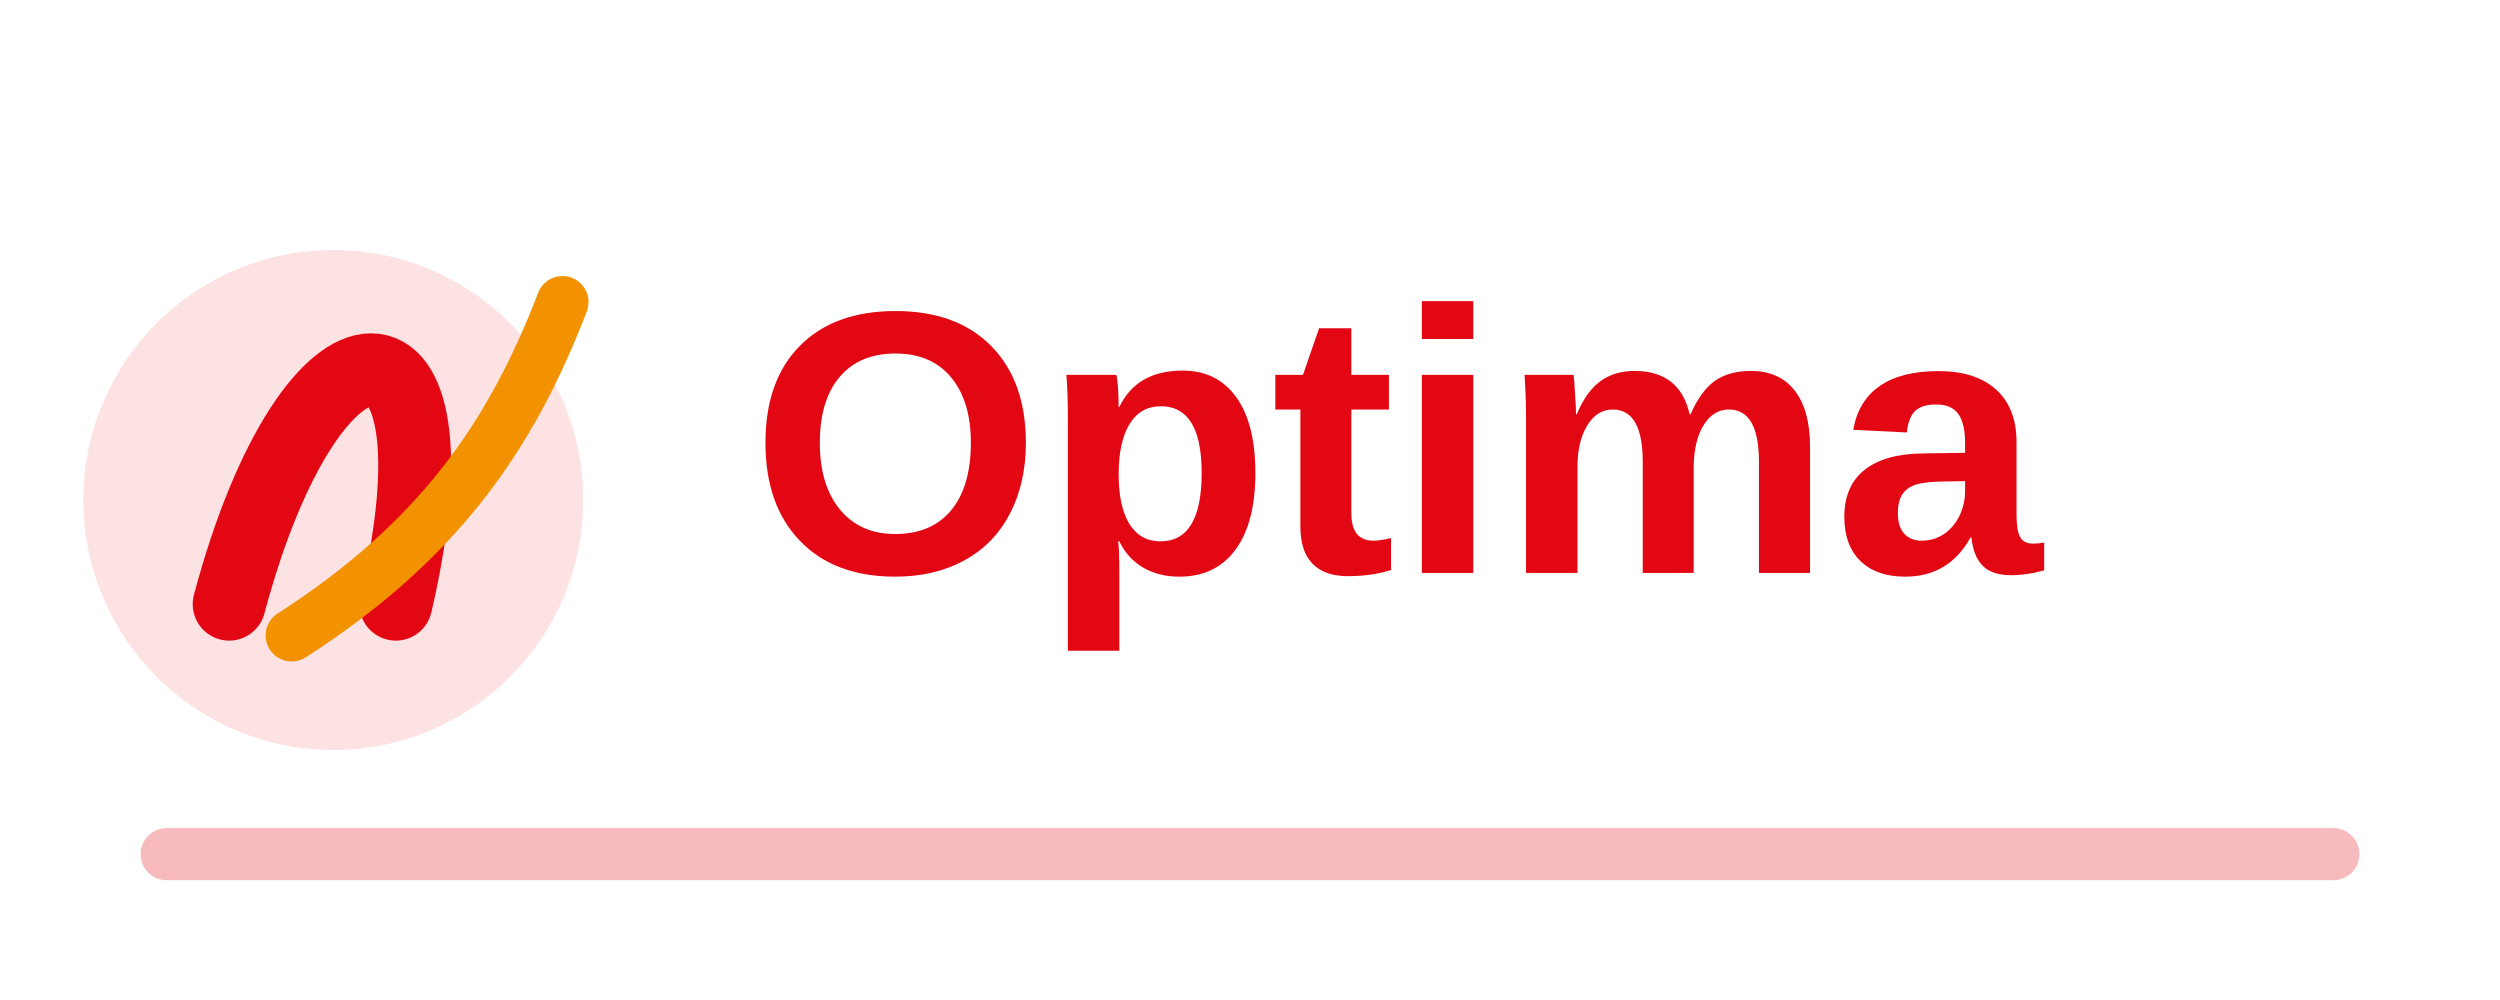
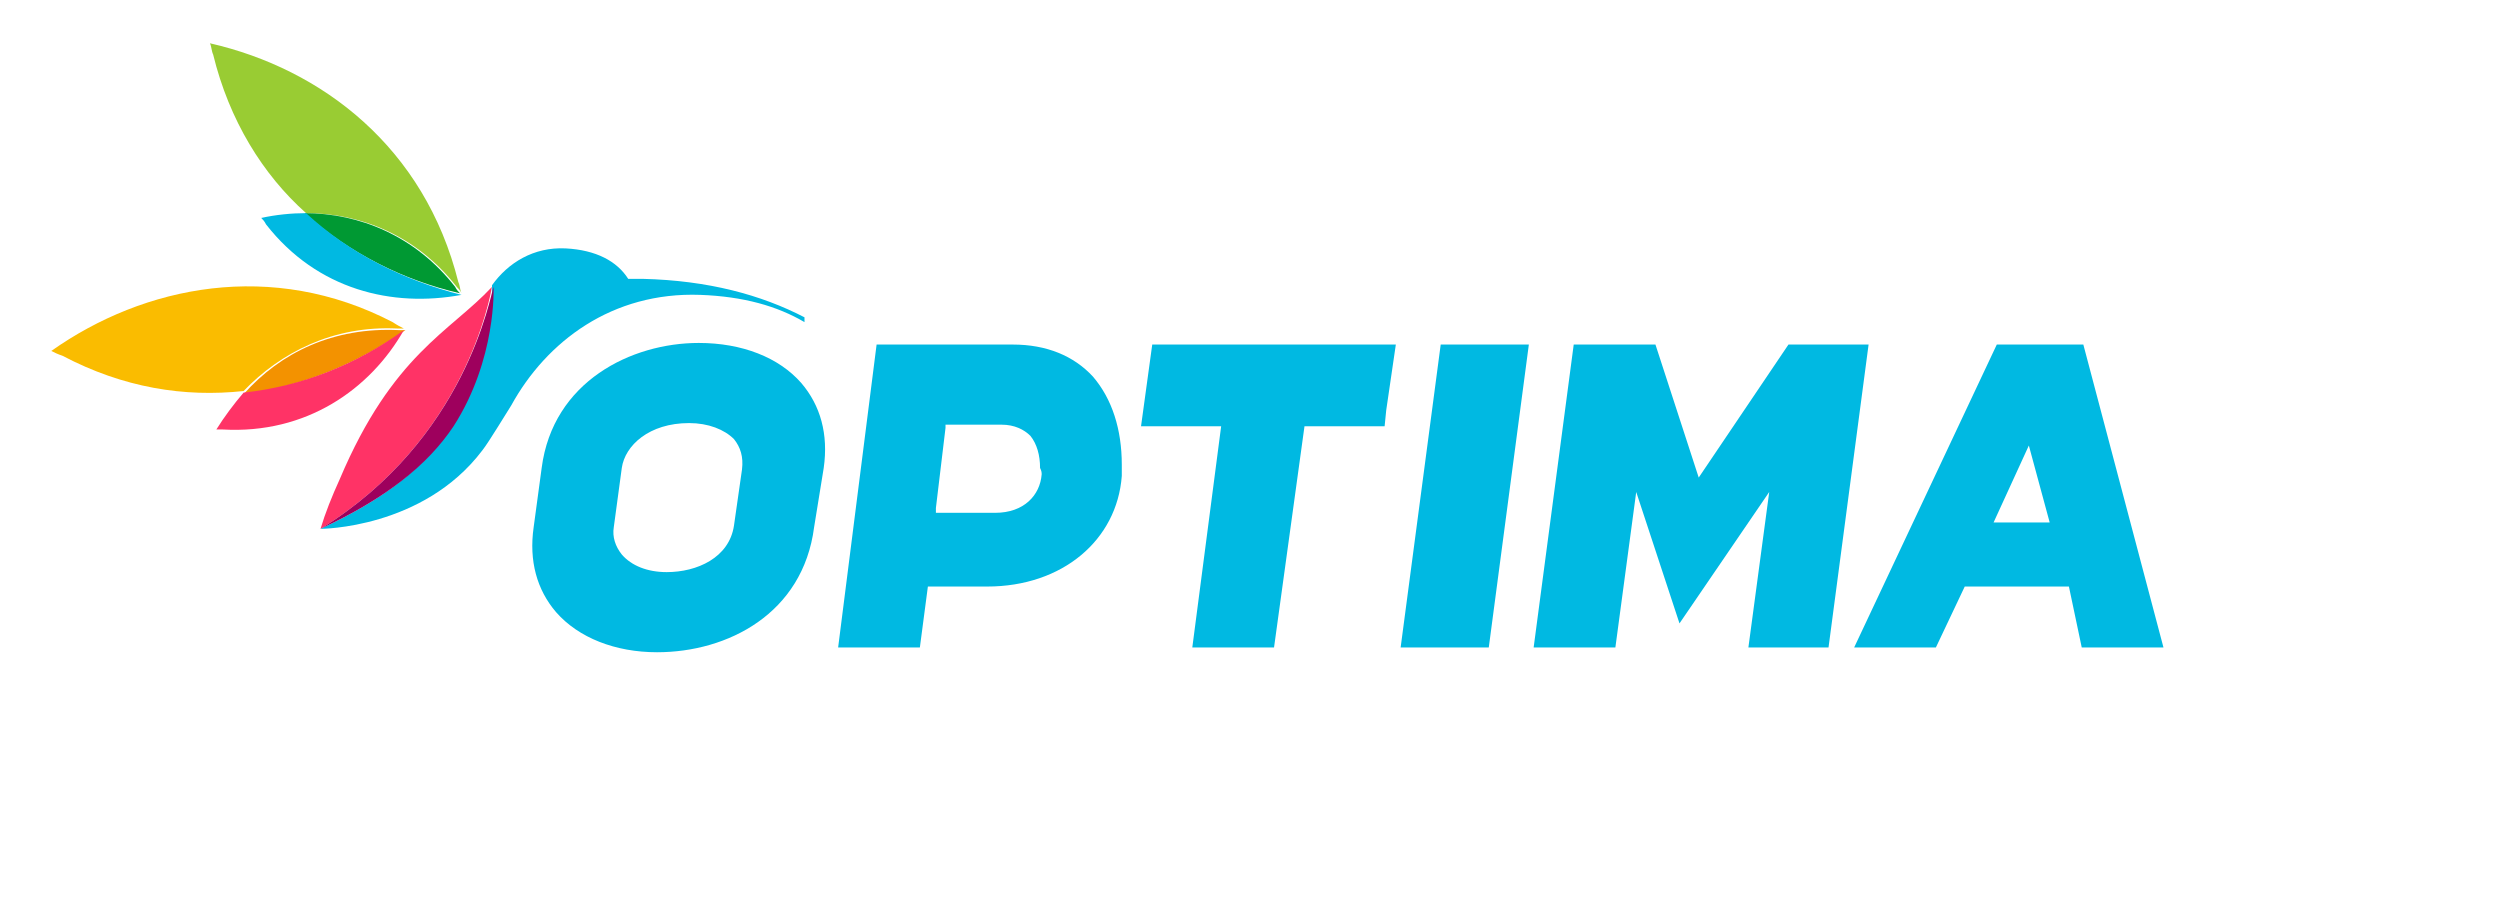
- <svg xmlns="http://www.w3.org/2000/svg" viewBox="0 0 240 96" role="img" aria-label="Optima Italia">
-   <rect width="240" height="96" fill="none" />
-   <path d="M16 82 H224" stroke="#e30613" stroke-width="5" stroke-linecap="round" opacity="0.28" />
-   <g aria-hidden="true">
-     <circle cx="32" cy="48" r="24" fill="#e30613" opacity="0.12" />
-     <path d="M22 58 C30 28, 45 28, 38 58" fill="none" stroke="#e30613" stroke-width="7" stroke-linecap="round" />
-     <path d="M28 61 C42 52, 49 42, 54 29" fill="none" stroke="#f39200" stroke-width="5" stroke-linecap="round" />
+ <svg xmlns="http://www.w3.org/2000/svg" version="1.1" id="Livello_1" x="0px" y="0px" viewBox="0 0 156 56" style="enable-background:new 0 0 156 56;" xml:space="preserve">
+   <style type="text/css">
+ 	.st0{fill:#FF3366;}
+ 	.st1{fill:#99CC33;}
+ 	.st2{fill:#FABC00;}
+ 	.st3{fill:#009933;}
+ 	.st4{fill:#F39200;}
+ 	.st5{fill:#00B9E2;}
+ 	.st6{fill:#9E005D;}
+ </style>
+   <g>
+     <g>
+       <path class="st0" d="M30.7,17.9c-2.6,2.8-6.2,4.2-9.5,12C20.7,31,20.3,32,20,33C29.1,27.4,30.6,18.4,30.7,17.9z" />
+       <path class="st1" d="M19.1,13.3c3.4,0,6.9,1.4,9.4,4.6c0.1,0.1,0.2,0.2,0.3,0.4c-0.1-0.2-0.1-0.5-0.2-0.7    C26.5,9.2,20.1,4.3,13.1,2.7c0.1,0.2,0.1,0.5,0.2,0.7C14.3,7.5,16.4,10.9,19.1,13.3z" />
+       <polygon class="st1" points="28.7,18.3 28.7,18.3 28.7,18.3   " />
+       <path class="st2" d="M24.8,20.5c0.2,0,0.3,0,0.4,0l0,0c-0.2-0.1-0.4-0.2-0.7-0.4C17,16.2,9,17.8,3.2,21.9c0.2,0.1,0.4,0.2,0.7,0.3    c3.8,2,7.6,2.6,11.3,2.2C17.5,22,20.8,20.3,24.8,20.5z" />
+       <path class="st3" d="M28.7,18.3C28.7,18.3,28.7,18.3,28.7,18.3L28.7,18.3c-0.1-0.1-0.2-0.2-0.3-0.4c-2.5-3.2-6-4.6-9.4-4.6    C21.8,15.8,25.2,17.5,28.7,18.3z" />
+       <path class="st4" d="M25.3,20.6c-0.1,0-0.3,0-0.4,0c-4.1-0.2-7.4,1.4-9.7,4C18.9,24.1,22.3,22.7,25.3,20.6z" />
+       <path class="st5" d="M40.1,17.4c-0.3,0-0.6,0-0.9,0c0,0,0,0,0,0c-0.7-1.1-2-1.8-3.9-1.9c-2-0.1-3.6,0.9-4.6,2.3    c0,0,0.2,4.5-2.5,8.7C26.7,29,24.1,31.1,20,33c0,0,6.4,0,10.1-4.9c0.4-0.5,1.6-2.5,1.8-2.8c2.2-4,6.3-7.1,11.8-6.9    c2.7,0.1,4.8,0.7,6.5,1.7v-0.3C47.5,18.4,44.2,17.5,40.1,17.4z" />
+       <path class="st6" d="M28.3,26.6c2.7-4.2,2.5-8.7,2.5-8.7C30.6,18.4,29.1,27.4,20,33C24.1,31.1,26.7,29,28.3,26.6z" />
+       <polygon class="st5" points="28.7,18.3 28.7,18.3 28.7,18.3   " />
+       <path class="st5" d="M19.1,13.3c-0.9,0-1.9,0.1-2.8,0.3c0.1,0.1,0.2,0.2,0.3,0.4c3.2,4.1,7.9,5.2,12.2,4.4    C25.2,17.5,21.8,15.8,19.1,13.3z" />
+       <path class="st0" d="M15.2,24.5c-0.6,0.7-1.2,1.5-1.7,2.3c0.1,0,0.3,0,0.4,0c5.2,0.3,9.2-2.5,11.3-6.2l0,0    C22.3,22.7,18.9,24.1,15.2,24.5z" />
+     </g>
+     <g>
+       <polygon class="st5" points="111.6,21.5 106,29.8 103.3,21.5 98.2,21.5 95.7,40.4 100.8,40.4 102.1,30.7 104.8,38.9 110.4,30.7     109.1,40.4 114.1,40.4 116.6,21.5   " />
+       <path class="st5" d="M51.4,29.2c0.3-2.1-0.2-3.9-1.4-5.3c-1.4-1.6-3.7-2.5-6.4-2.5c-4.2,0-9.1,2.4-9.8,7.8l-0.5,3.7    c-0.3,2.1,0.2,3.9,1.4,5.3c1.4,1.6,3.7,2.5,6.3,2.5c4.4,0,9.1-2.4,9.8-7.8L51.4,29.2z M46.3,29.3l-0.5,3.5c-0.3,2-2.3,2.9-4.2,2.9    c-1.2,0-2.2-0.4-2.8-1.1c-0.4-0.5-0.6-1.1-0.5-1.7l0.5-3.7c0.2-1.4,1.7-2.8,4.2-2.8c1.2,0,2.2,0.4,2.8,1    C46.2,27.9,46.4,28.5,46.3,29.3" />
+       <polygon class="st5" points="89.9,21.5 87.4,40.4 92.9,40.4 95.4,21.5   " />
+       <path class="st5" d="M129.9,40.4h5.1l-5-18.9h-0.4H125h-0.4l-8.9,18.9h5.1l1.8-3.8h6.5L129.9,40.4z M124.4,32.6l2.2-4.8l1.3,4.8    H124.4z" />
+       <polygon class="st5" points="87.1,21.5 71.9,21.5 71.2,26.6 76.2,26.6 74.4,40.4 79.5,40.4 81.4,26.6 86.4,26.6 86.5,25.6     86.5,25.6   " />
+       <path class="st5" d="M68.2,23.5c-1.2-1.3-2.9-2-5-2h-8.5l-2.4,18.9h5.1l0.5-3.8h3.7c4.7,0,8.1-2.9,8.4-6.9c0-0.3,0-0.5,0-0.7    C70,26.8,69.4,24.9,68.2,23.5 M65,29.6c-0.1,1.3-1.1,2.4-2.9,2.4L62,32h-3.3h-0.3l0-0.3l0.6-5l0-0.2h0.2h3.3    c0.8,0,1.4,0.3,1.8,0.7c0.4,0.5,0.6,1.2,0.6,2C65,29.4,65,29.5,65,29.6" />
+     </g>
  </g>
-   <text x="72" y="55" font-family="Arial, Helvetica, sans-serif" font-size="36" font-weight="800" fill="#e30613" lengthAdjust="spacingAndGlyphs" textLength="180">Optima</text>
</svg>
